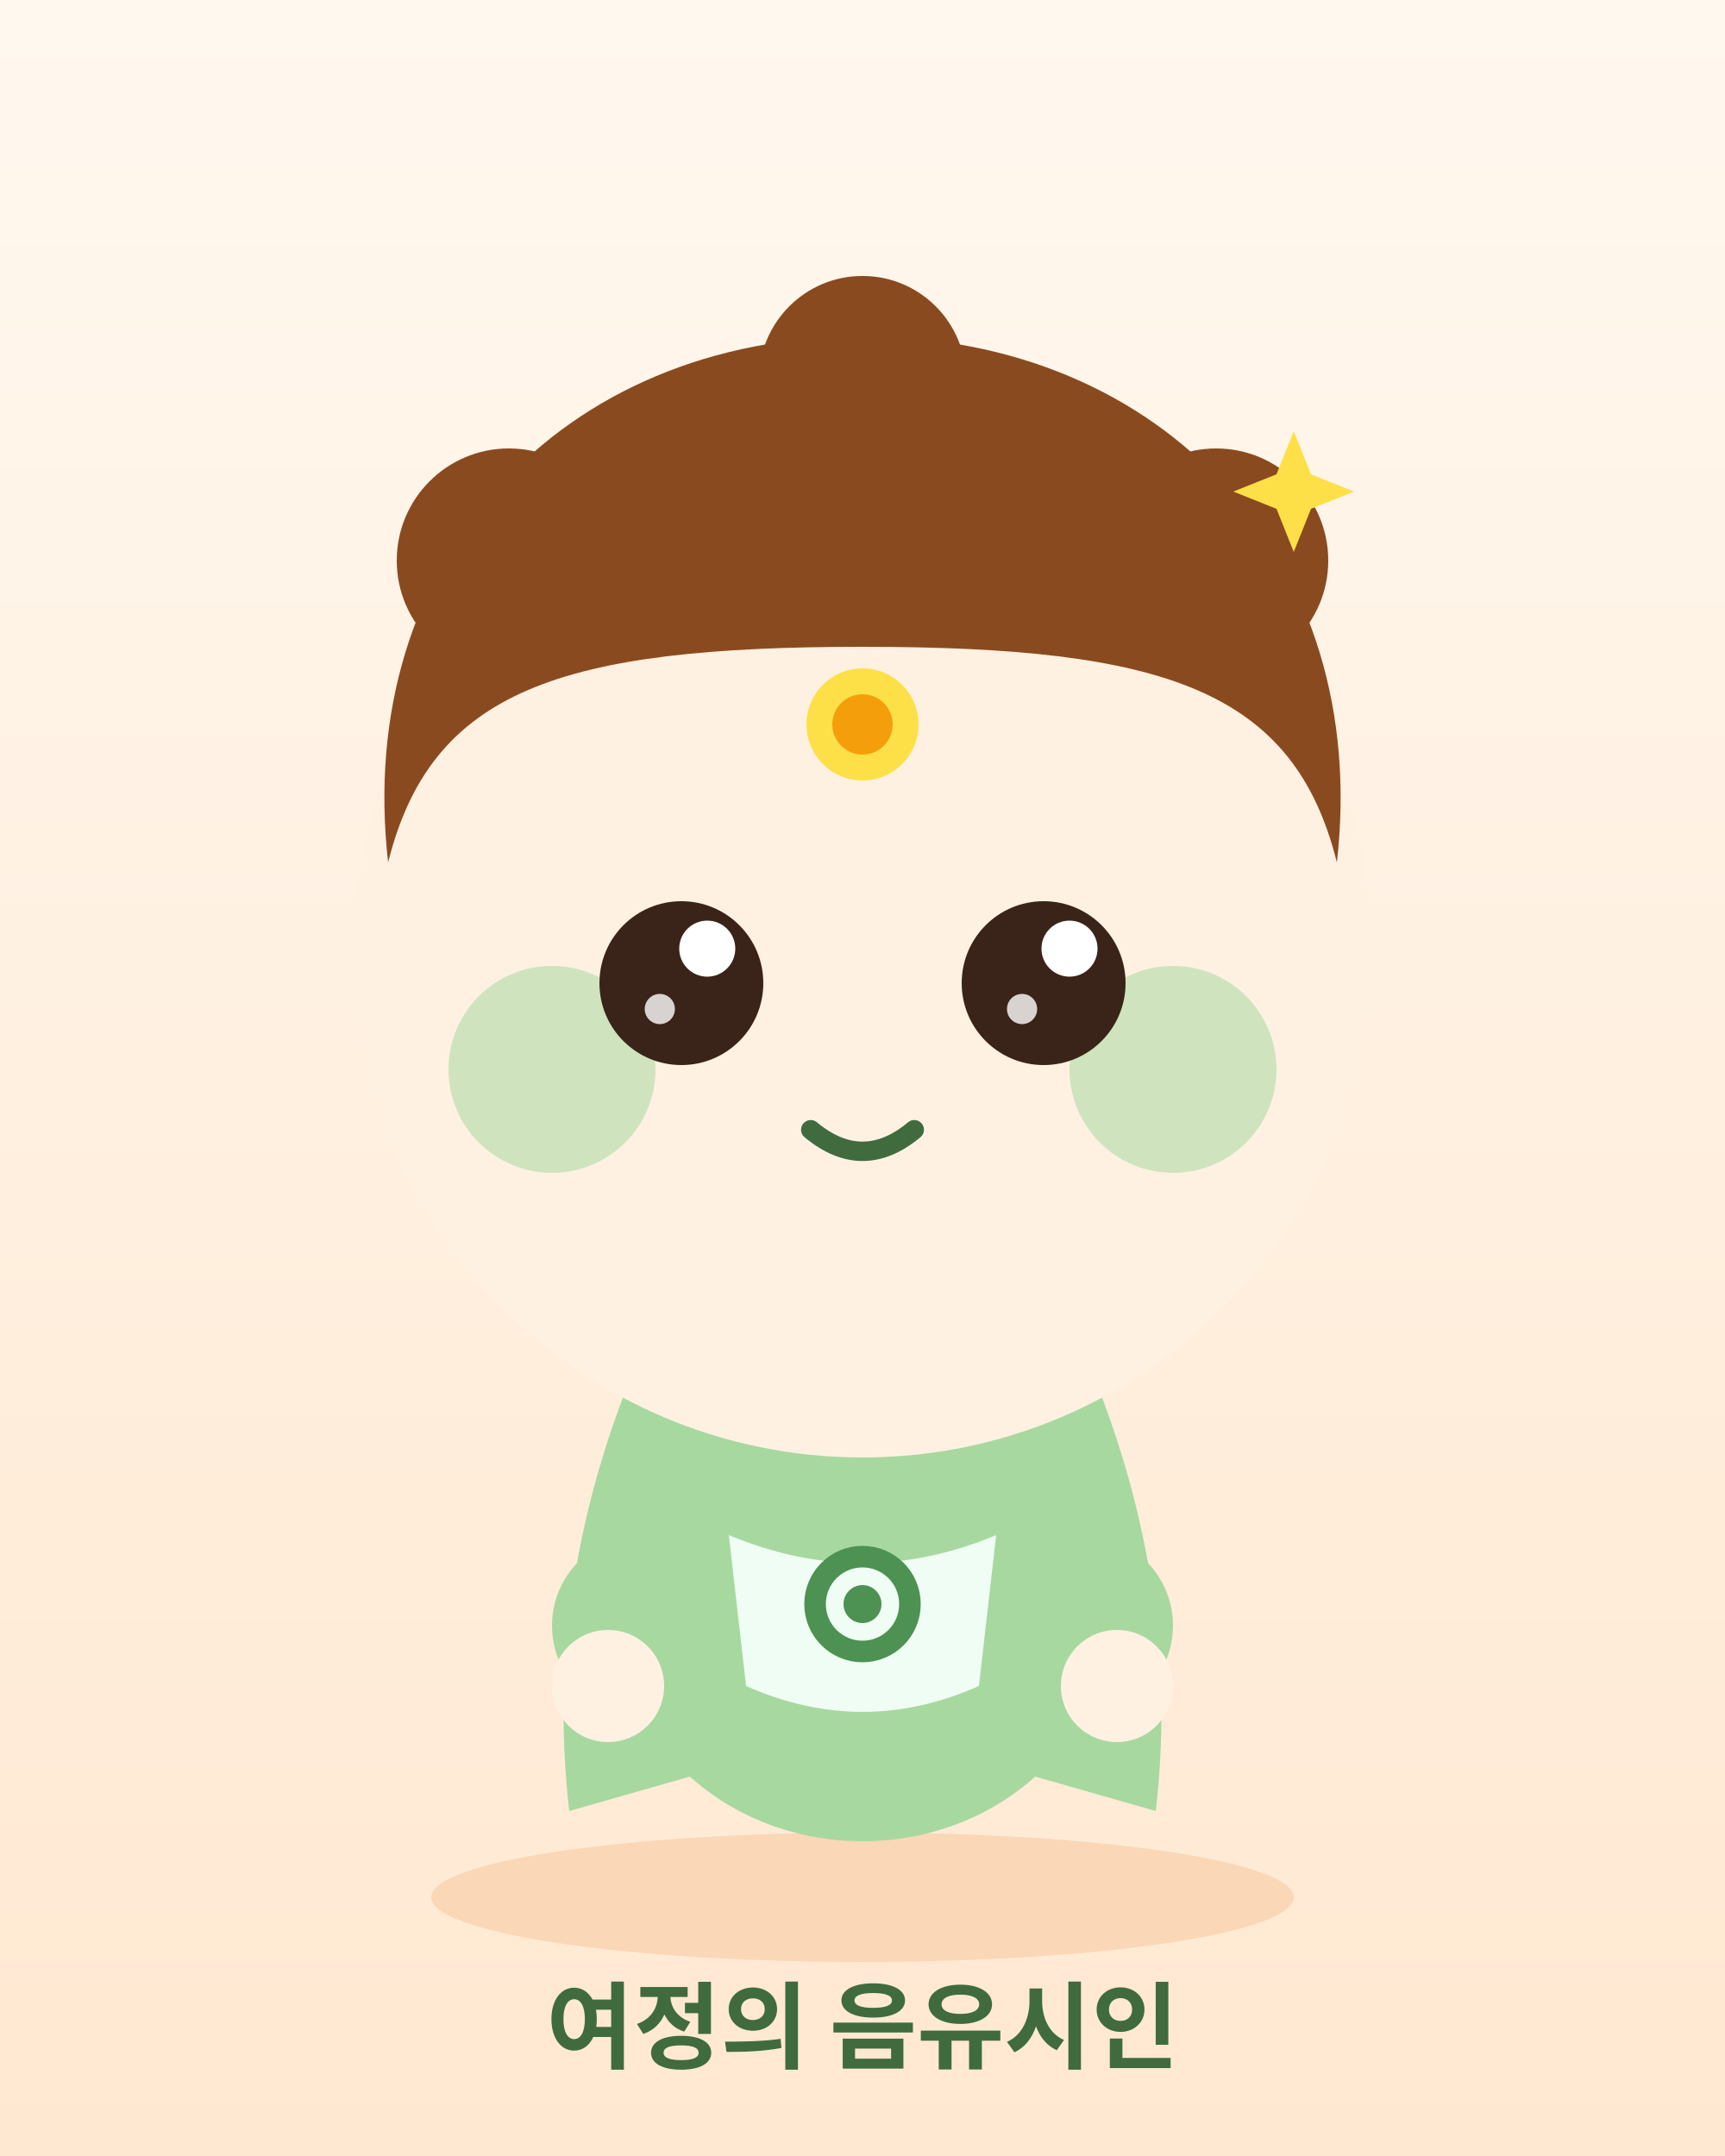
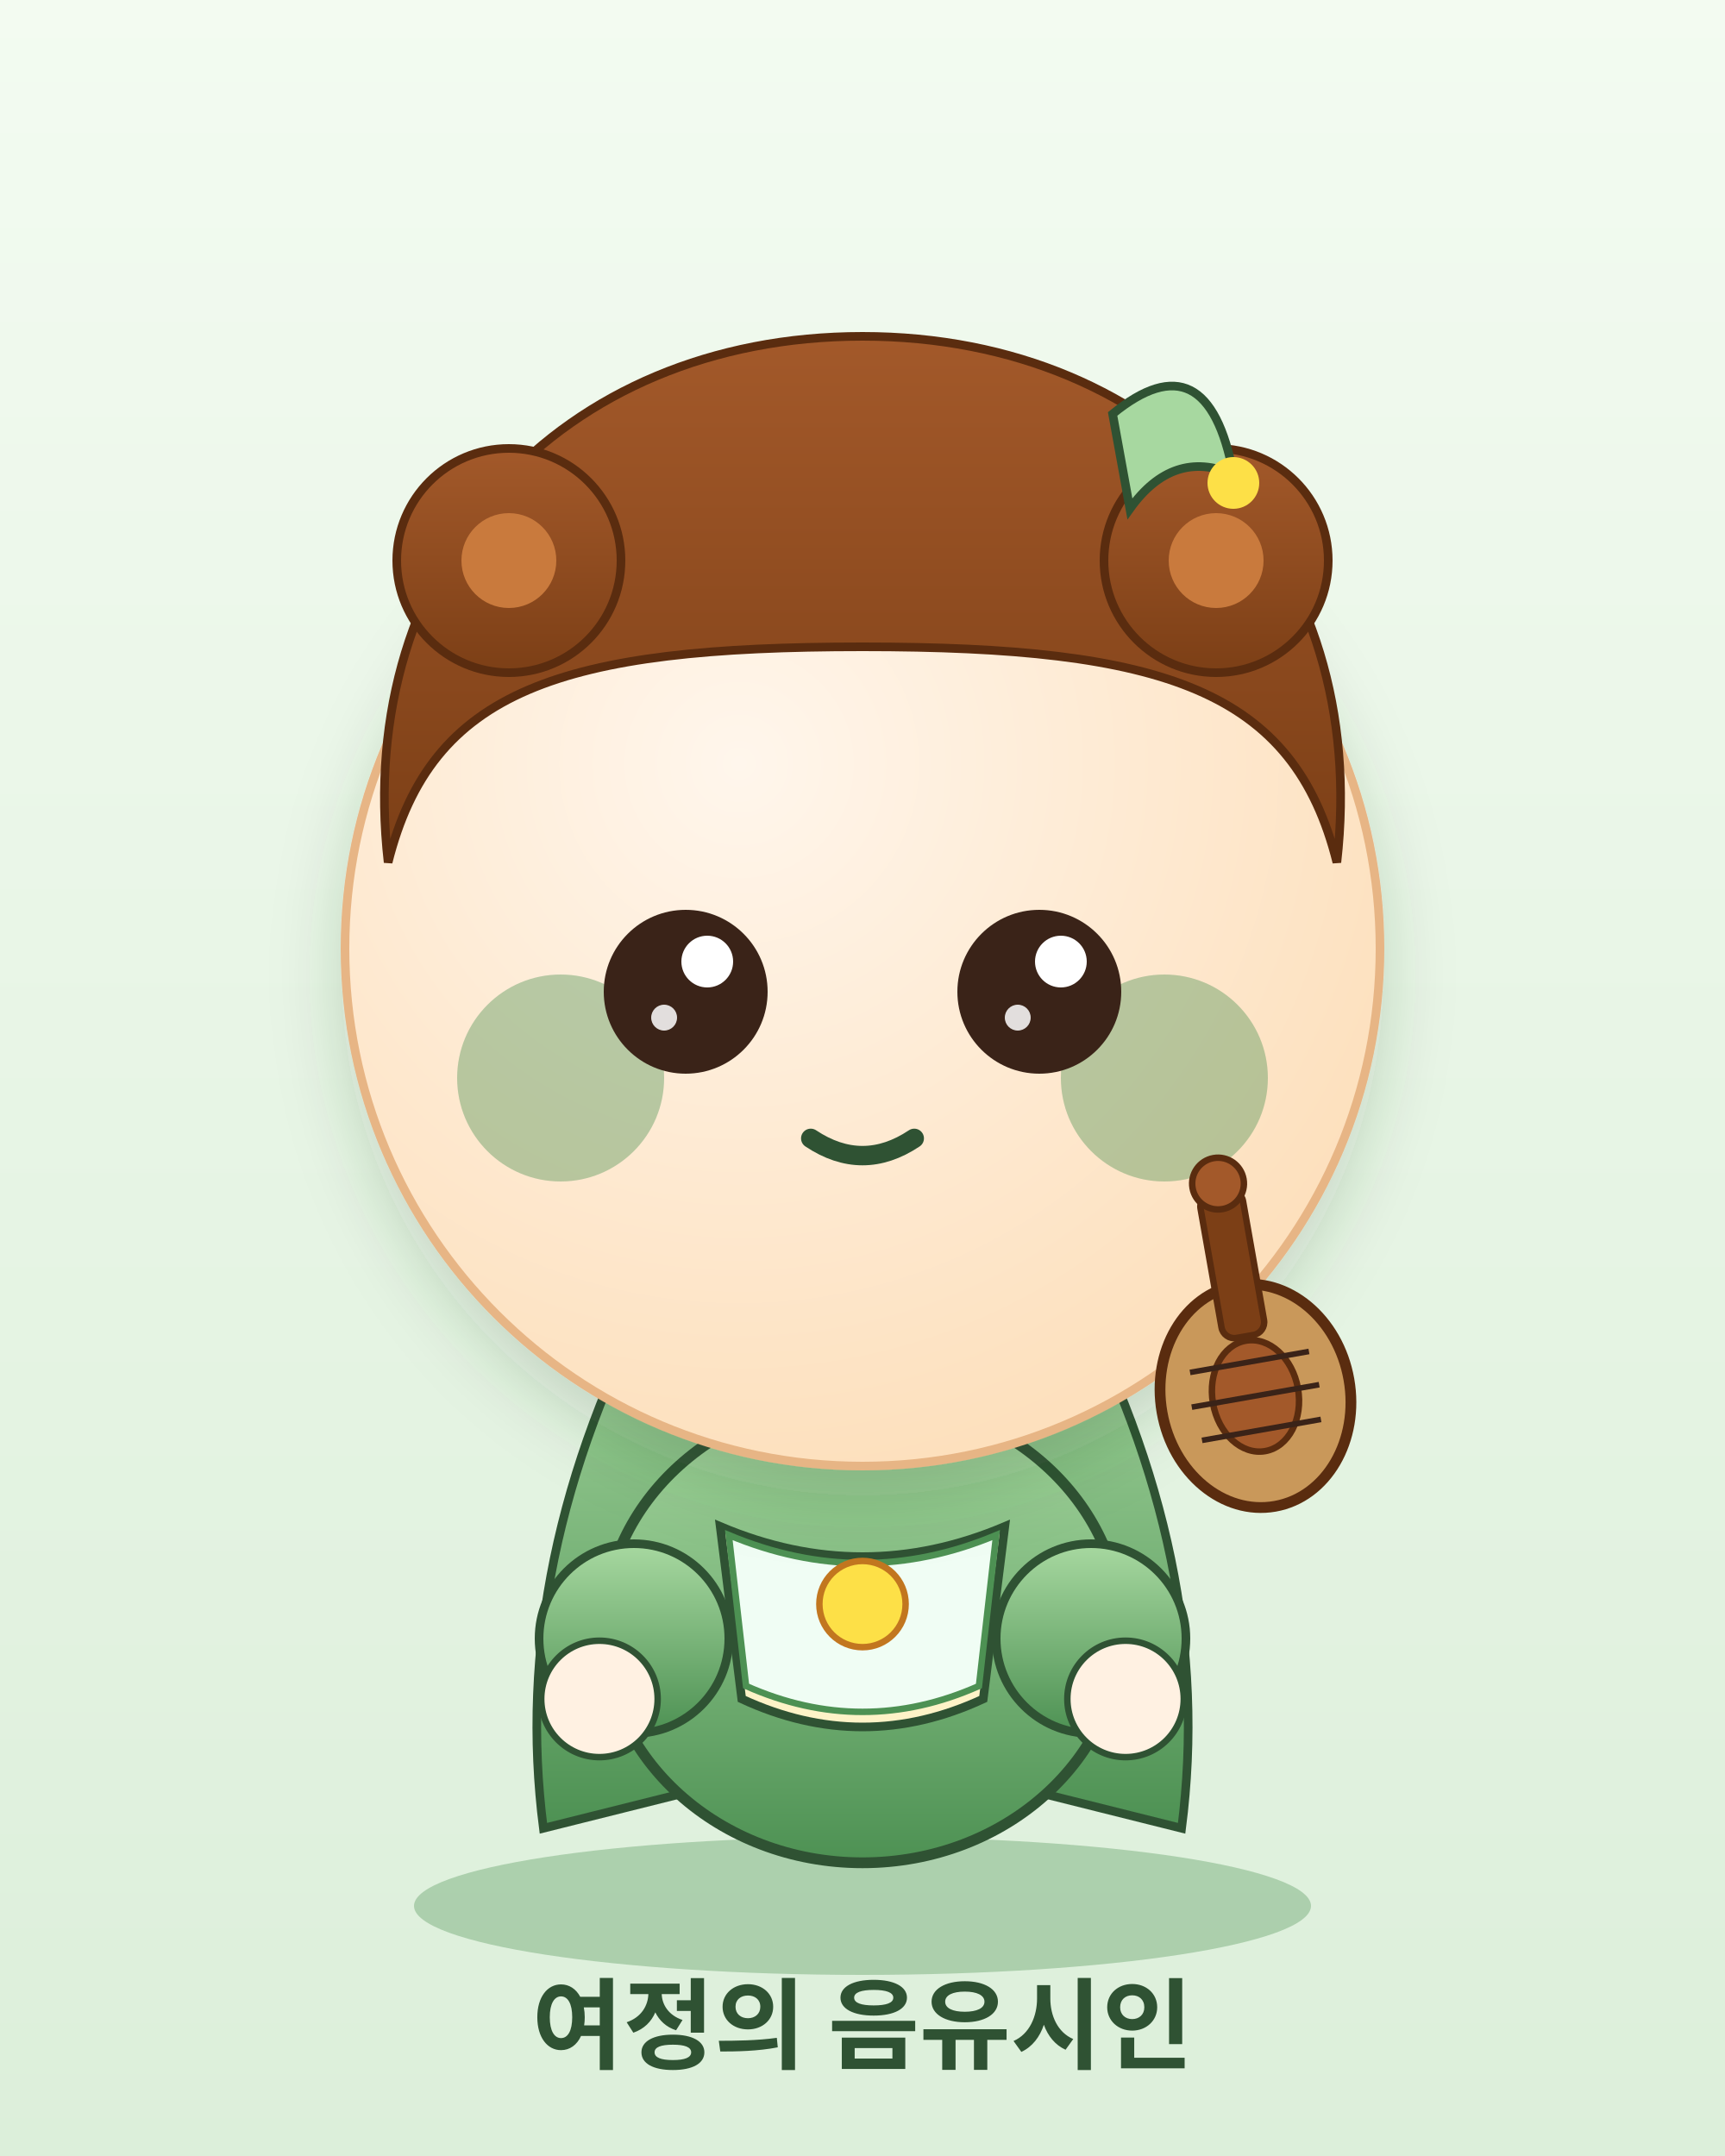
<svg xmlns="http://www.w3.org/2000/svg" width="400" height="500" viewBox="0 0 400 500">
  <defs>
-     <linearGradient id="bg" x1="0%" y1="0%" x2="0%" y2="100%">
-       <stop offset="0%" stop-color="#fff8ef" />
-       <stop offset="100%" stop-color="#ffe8d1" />
+     <linearGradient id="bgBARDmale" x1="0%" y1="0%" x2="0%" y2="100%">
+       <stop offset="0%" stop-color="#f3fbf1" />
+       <stop offset="100%" stop-color="#dcefda" />
    </linearGradient>
+     <radialGradient id="faceBARDmale" cx="38%" cy="32%" r="70%">
+       <stop offset="0%" stop-color="#fff6ec" />
+       <stop offset="100%" stop-color="#fde0bd" />
+     </radialGradient>
+     <linearGradient id="furBARDmale" x1="0%" y1="0%" x2="0%" y2="100%">
+       <stop offset="0%" stop-color="#a3592a" />
+       <stop offset="100%" stop-color="#7c3f16" />
+     </linearGradient>
+     <linearGradient id="bodyBARDmale" x1="0%" y1="0%" x2="0%" y2="100%">
+       <stop offset="0%" stop-color="#a7d8a0" />
+       <stop offset="100%" stop-color="#4d9153" />
+     </linearGradient>
+     <filter id="shadowBARDmale" x="-30%" y="-30%" width="160%" height="160%">
+       <feDropShadow dx="0" dy="6" stdDeviation="8" flood-color="#2f5233" flood-opacity="0.18" />
+     </filter>
  </defs>
-   <rect width="400" height="500" fill="url(#bg)" />
-   <ellipse cx="200" cy="440" rx="100" ry="15" fill="#f5c398" opacity="0.5" />
-   <path d="M 155 300 Q 125 360 132 420 L 160 412 Q 158 360 178 305 Z" fill="#a7d8a0" />
-   <path d="M 245 300 Q 275 360 268 420 L 240 412 Q 242 360 222 305 Z" fill="#a7d8a0" />
-   <ellipse cx="200" cy="375" rx="57" ry="52" fill="#a7d8a0" />
-   <path d="M 169 356 Q 200 369 231 356 L 227 391 Q 200 403 173 391 Z" fill="#f0fdf4" />
-   <circle cx="200" cy="372" r="11" fill="none" stroke="#4d9153" stroke-width="5" />
-   <circle cx="200" cy="372" r="4.4" fill="#4d9153" />
-   <circle cx="149" cy="377" r="21" fill="#a7d8a0" />
-   <circle cx="251" cy="377" r="21" fill="#a7d8a0" />
-   <circle cx="141" cy="391" r="13" fill="#fff1e2" />
-   <circle cx="259" cy="391" r="13" fill="#fff1e2" />
-   <circle cx="200" cy="220" r="118" fill="#fff1e2" />
-   <path d="M 90 200 C 82 130 130 78 200 78 C 270 78 318 130 310 200            C 300 160 270 150 200 150 C 130 150 100 160 90 200 Z" fill="#8a4a1f" />
-   <circle cx="118" cy="130" r="26" fill="#8a4a1f" />
-   <circle cx="282" cy="130" r="26" fill="#8a4a1f" />
-   <circle cx="200" cy="88" r="24" fill="#8a4a1f" />
-   <circle cx="200" cy="168" r="13" fill="#fde047" />
-   <circle cx="200" cy="168" r="7" fill="#f59e0b" />
-   <circle cx="128" cy="248" r="24" fill="#a7d8a0" opacity="0.55" />
-   <circle cx="272" cy="248" r="24" fill="#a7d8a0" opacity="0.55" />
-   <circle cx="158" cy="228" r="19" fill="#3a2318" />
-   <circle cx="242" cy="228" r="19" fill="#3a2318" />
-   <circle cx="164" cy="220" r="6.5" fill="#ffffff" />
-   <circle cx="248" cy="220" r="6.5" fill="#ffffff" />
-   <circle cx="153" cy="234" r="3.5" fill="#ffffff" opacity="0.8" />
-   <circle cx="237" cy="234" r="3.5" fill="#ffffff" opacity="0.8" />
-   <path d="M 188 262 Q 200 272 212 262" stroke="#3f6b3f" stroke-width="4.5" fill="none" stroke-linecap="round" />
-   <path d="M 300 100 l 4 10 l 10 4 l -10 4 l -4 10 l -4 -10 l -10 -4 l 10 -4 z" fill="#fde047" />
-   <text x="200" y="478" text-anchor="middle" font-family="Noto Sans CJK KR, sans-serif" font-size="22" font-weight="700" fill="#3f6b3f">여정의 음유시인</text>
+   <rect width="400" height="500" fill="url(#bgBARDmale)" />
+   <ellipse cx="200" cy="442" rx="104" ry="16" fill="#4d9153" opacity="0.35" />
+   <path d="M 152 298 Q 118 362 126 424 L 158 416 Q 155 362 177 303 Z" fill="url(#bodyBARDmale)" stroke="#2f5233" stroke-width="2" />
+   <path d="M 248 298 Q 282 362 274 424 L 242 416 Q 245 362 223 303 Z" fill="url(#bodyBARDmale)" stroke="#2f5233" stroke-width="2" />
+   <ellipse cx="200" cy="378" rx="60" ry="54" fill="url(#bodyBARDmale)" stroke="#2f5233" stroke-width="2.5" />
+   <path d="M 167 354 Q 200 368 233 354 L 228 394 Q 200 407 172 394 Z" fill="#fef3c7" stroke="#2f5233" stroke-width="2" />
+   <path d="M 169 356 Q 200 369 231 356 L 227 391 Q 200 403 173 391 Z" fill="#f0fdf4" stroke="#4d9153" stroke-width="1.5" />
+   <circle cx="200" cy="372" r="10" fill="#fde047" stroke="#c2761f" stroke-width="1.5" />
+   <circle cx="147" cy="380" r="22" fill="url(#bodyBARDmale)" stroke="#2f5233" stroke-width="2" />
+   <circle cx="253" cy="380" r="22" fill="url(#bodyBARDmale)" stroke="#2f5233" stroke-width="2" />
+   <circle cx="139" cy="394" r="13.5" fill="#fff1e2" stroke="#2f5233" stroke-width="1.5" />
+   <circle cx="261" cy="394" r="13.5" fill="#fff1e2" stroke="#2f5233" stroke-width="1.5" />
+   <circle cx="200" cy="220" r="120" fill="url(#faceBARDmale)" filter="url(#shadowBARDmale)" stroke="#e7b585" stroke-width="2" />
+   <path d="M 90 200 C 82 130 130 78 200 78 C 270 78 318 130 310 200            C 300 160 270 150 200 150 C 130 150 100 160 90 200 Z" fill="url(#furBARDmale)" stroke="#5a2c0f" stroke-width="2" />
+   <circle cx="118" cy="130" r="26" fill="url(#furBARDmale)" stroke="#5a2c0f" stroke-width="2" />
+   <circle cx="282" cy="130" r="26" fill="url(#furBARDmale)" stroke="#5a2c0f" stroke-width="2" />
+   <circle cx="118" cy="130" r="11" fill="#c97a3d" />
+   <circle cx="282" cy="130" r="11" fill="#c97a3d" />
+   <path d="M 258 96 Q 280 78 286 110 Q 272 104 262 118 Z" fill="#a7d8a0" stroke="#2f5233" stroke-width="2" />
+   <circle cx="286" cy="112" r="6" fill="#fde047" />
+   <circle cx="130" cy="250" r="24" fill="#4d9153" opacity="0.4" />
+   <circle cx="270" cy="250" r="24" fill="#4d9153" opacity="0.4" />
+   <circle cx="159" cy="230" r="19" fill="#3a2318" />
+   <circle cx="241" cy="230" r="19" fill="#3a2318" />
+   <circle cx="164" cy="223" r="6" fill="#ffffff" />
+   <circle cx="246" cy="223" r="6" fill="#ffffff" />
+   <circle cx="154" cy="236" r="3" fill="#ffffff" opacity="0.85" />
+   <circle cx="236" cy="236" r="3" fill="#ffffff" opacity="0.85" />
+   <path d="M 188 264 Q 200 272 212 264" stroke="#2f5233" stroke-width="4.5" fill="none" stroke-linecap="round" />
+   <g transform="translate(288 306) rotate(-10)">
+     <ellipse cx="0" cy="18" rx="22" ry="26" fill="#c9985a" stroke="#5a2c0f" stroke-width="2.5" />
+     <ellipse cx="0" cy="18" rx="10" ry="13" fill="#a3592a" stroke="#5a2c0f" stroke-width="1.5" />
+     <rect x="-5" y="-30" width="10" height="34" rx="3" fill="#7c3f16" stroke="#5a2c0f" stroke-width="1.5" />
+     <circle cx="0" cy="-32" r="6" fill="#a3592a" stroke="#5a2c0f" stroke-width="1.5" />
+     <path d="M -14 10 L 14 10 M -15 18 L 15 18 M -14 26 L 14 26" stroke="#3a2318" stroke-width="1.3" />
+   </g>
+   <text x="200" y="478" text-anchor="middle" font-family="Noto Sans CJK KR, sans-serif" font-size="23" font-weight="700" fill="#2f5233">여정의 음유시인</text>
</svg>
